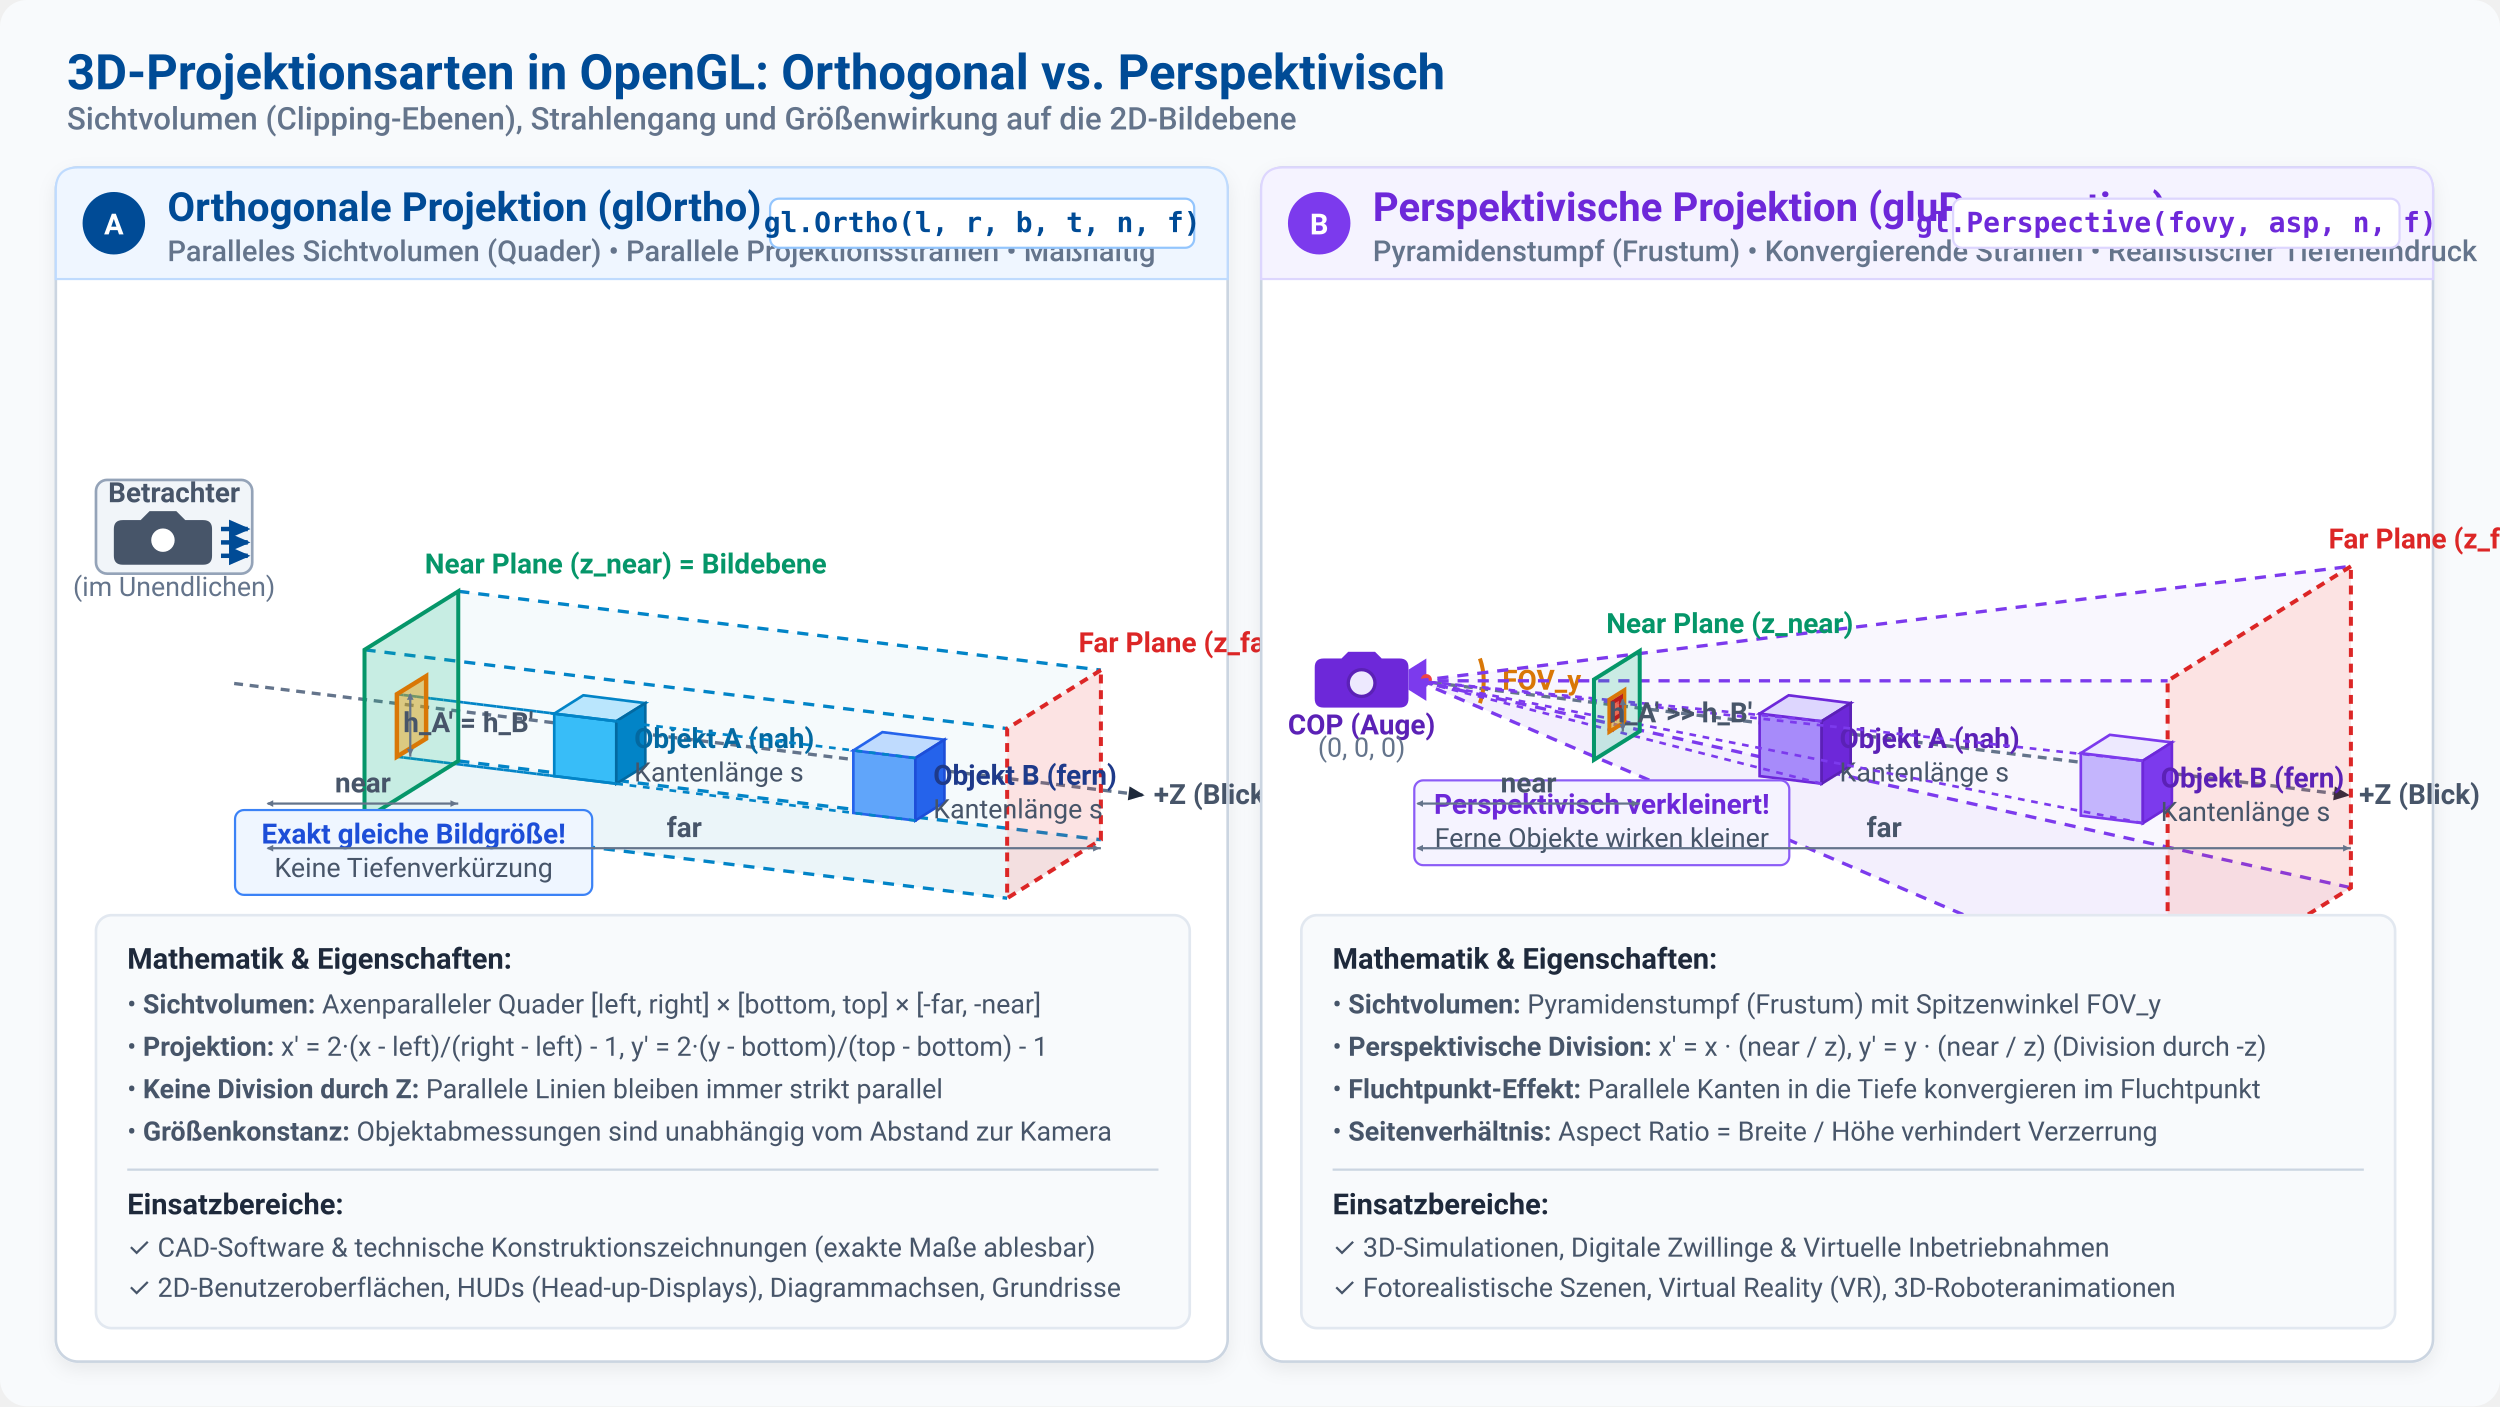
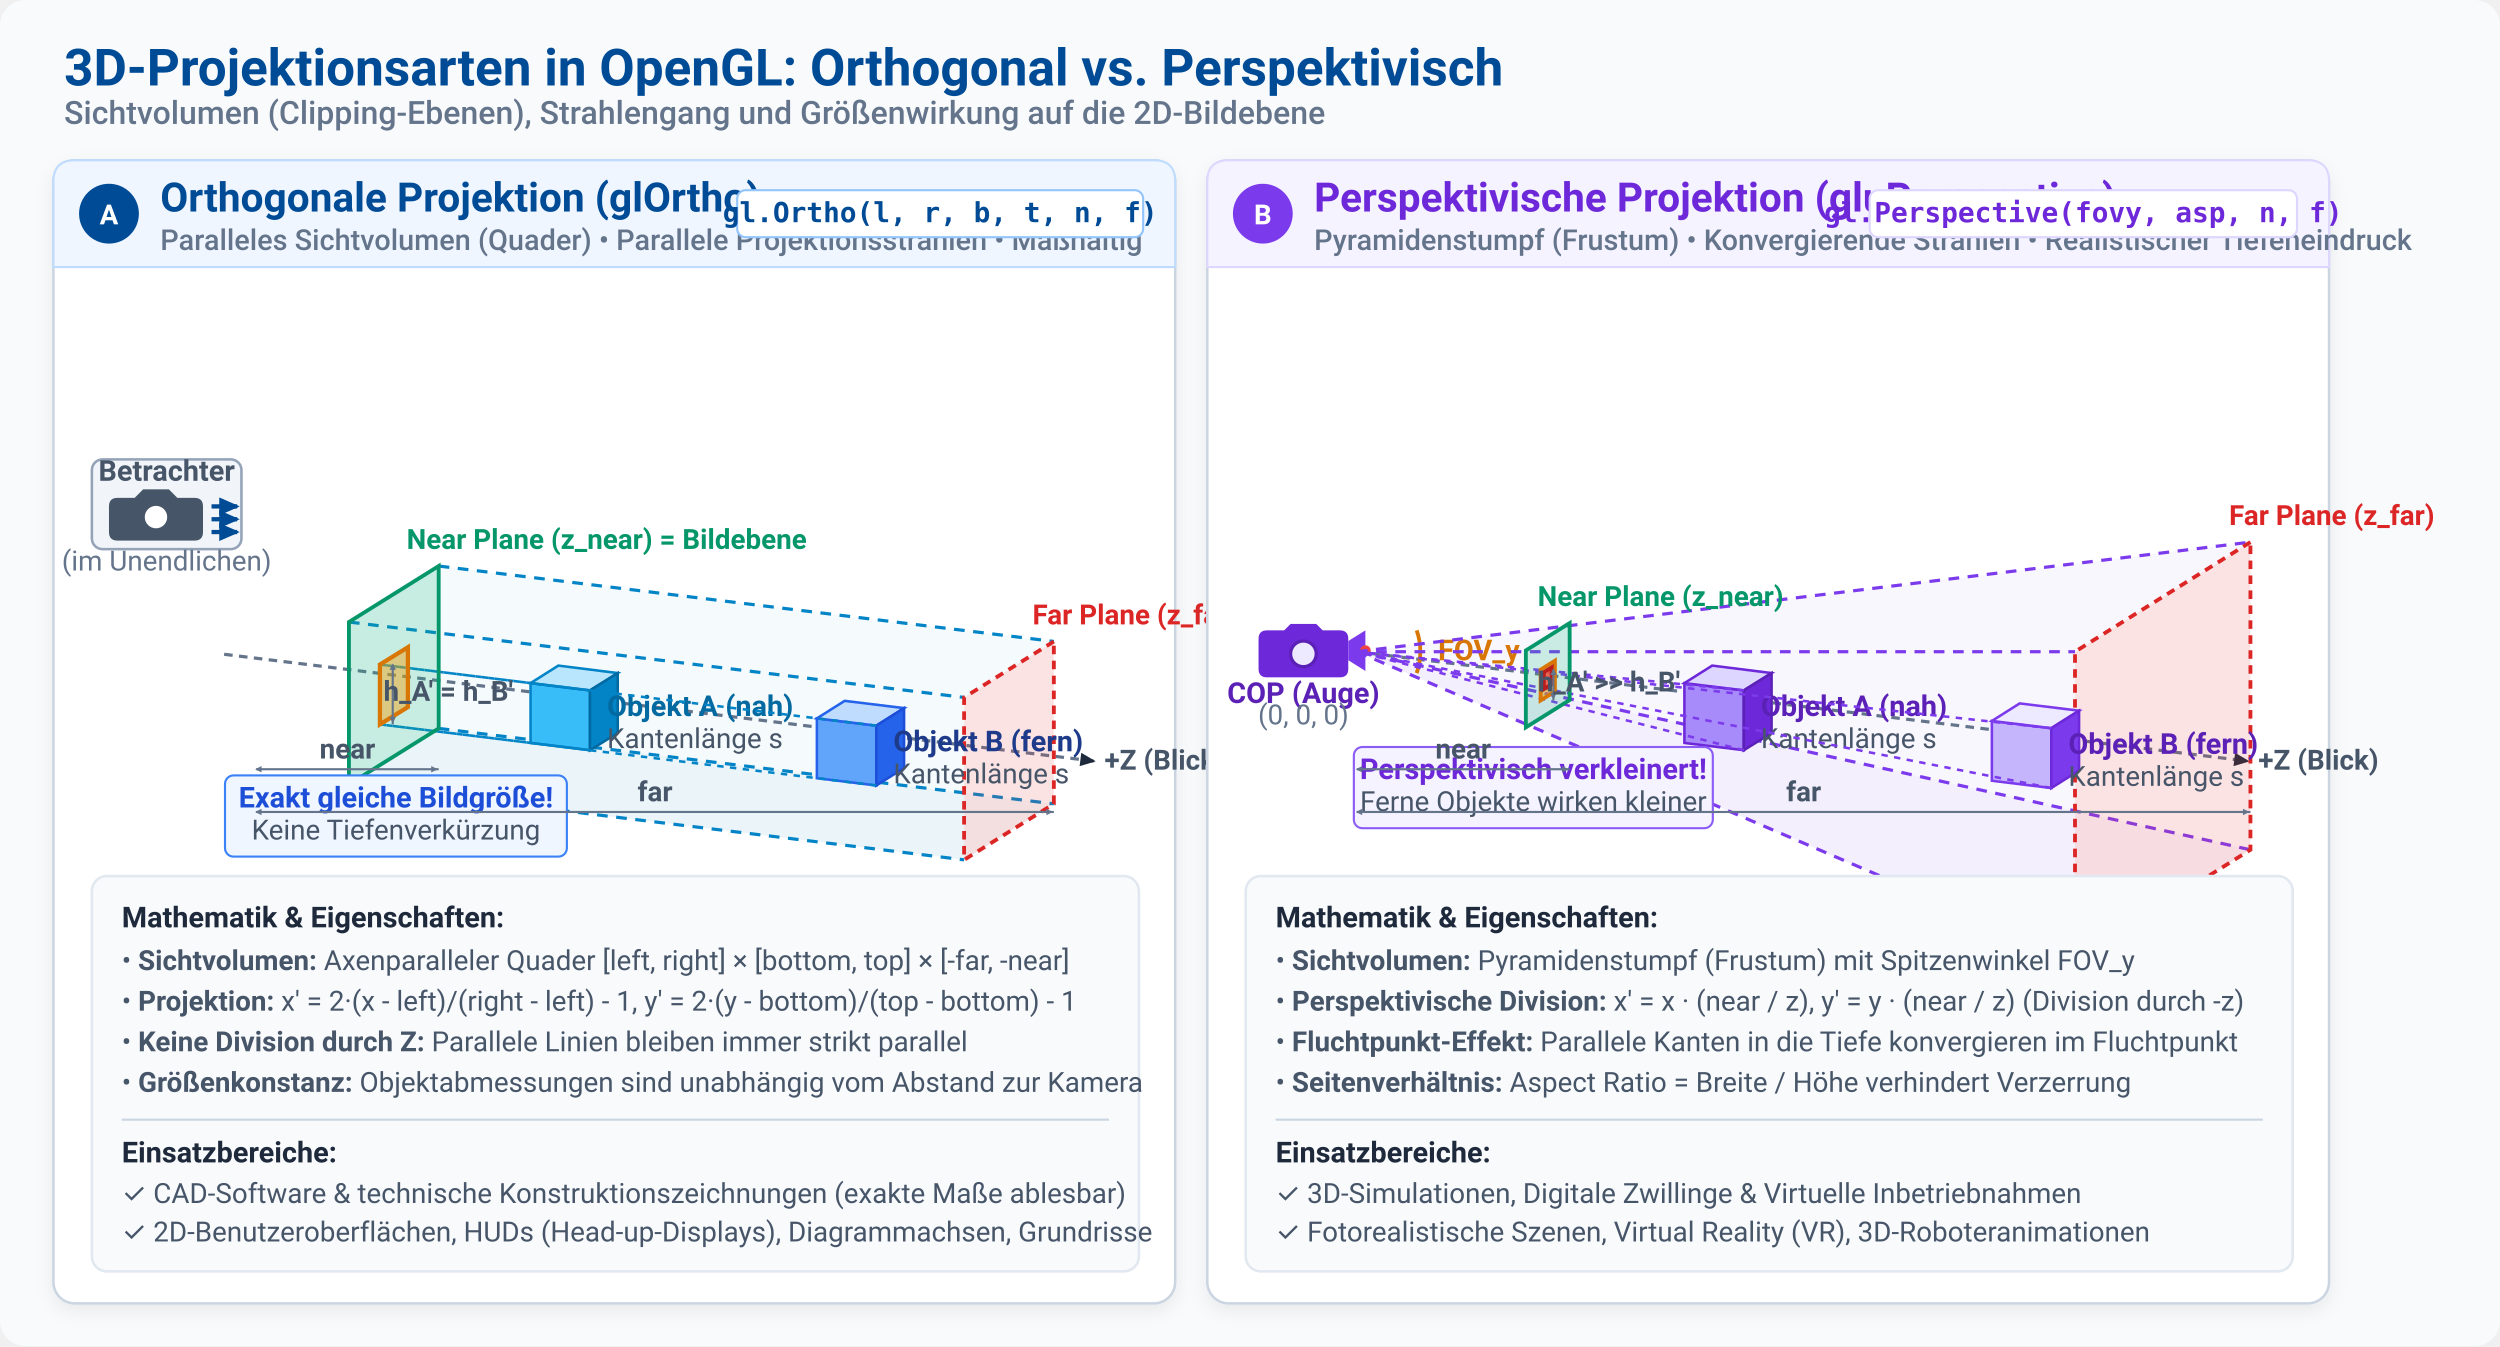
- <svg xmlns="http://www.w3.org/2000/svg" viewBox="0 0 1120 630" width="100%" height="100%">
+ <svg xmlns="http://www.w3.org/2000/svg" viewBox="0 0 1170 630" width="100%" height="100%">
  <defs>
    <marker id="arrow-axis" viewBox="0 0 10 10" refX="7" refY="5" markerWidth="6" markerHeight="6" orient="auto-start-reverse">
      <path d="M 0 1.5 L 8 5 L 0 8.5 z" fill="#1E293B" />
    </marker>
    <marker id="arrow-blue" viewBox="0 0 10 10" refX="7" refY="5" markerWidth="6" markerHeight="6" orient="auto-start-reverse">
      <path d="M 0 1.5 L 8 5 L 0 8.5 z" fill="#004B96" />
    </marker>
    <marker id="arrow-amber" viewBox="0 0 10 10" refX="7" refY="5" markerWidth="6" markerHeight="6" orient="auto-start-reverse">
      <path d="M 0 1.5 L 8 5 L 0 8.5 z" fill="#D97706" />
    </marker>
    <marker id="arrow-ray" viewBox="0 0 10 10" refX="7" refY="5" markerWidth="5" markerHeight="5" orient="auto-start-reverse">
      <path d="M 0 2 L 7 5 L 0 8 z" fill="#0284C7" />
    </marker>
    <marker id="dim-arrow-start" viewBox="0 0 10 10" refX="2" refY="5" markerWidth="5" markerHeight="5" orient="auto">
      <path d="M 7 2 L 1 5 L 7 8 z" fill="#64748B" />
    </marker>
    <marker id="dim-arrow-end" viewBox="0 0 10 10" refX="8" refY="5" markerWidth="5" markerHeight="5" orient="auto">
      <path d="M 1 2 L 7 5 L 1 8 z" fill="#64748B" />
    </marker>
    <filter id="card-shadow" x="-5%" y="-3%" width="110%" height="108%">
      <feDropShadow dx="0" dy="3" stdDeviation="4" flood-opacity="0.07" />
    </filter>
  </defs>
  <style>
    text {
      font-family: -apple-system, BlinkMacSystemFont, "Segoe UI", Roboto, "Helvetica Neue", Arial, sans-serif;
    }
-     .main-title { font-size: 22px; font-weight: 700; fill: #004B96; }
-     .main-subtitle { font-size: 14px; fill: #64748B; font-weight: 500; }
+     .main-title { font-size: 24px; font-weight: 700; fill: #004B96; }
+     .main-subtitle { font-size: 15px; fill: #64748B; font-weight: 500; }
    .card-bg { fill: #FFFFFF; stroke: #CBD5E1; stroke-width: 1.2; rx: 10px; }
    .card-header-ortho { fill: #EFF6FF; stroke: #BFDBFE; stroke-width: 1; }
    .card-header-persp { fill: #F5F3FF; stroke: #DDD6FE; stroke-width: 1; }
-     .panel-title { font-size: 18px; font-weight: 700; }
-     .panel-subtitle { font-size: 13px; fill: #64748B; font-weight: 500; }
-     .badge-code { font-family: "Consolas", "Fira Code", monospace; font-size: 12.5px; font-weight: 600; }
+     .panel-title { font-size: 19px; font-weight: 700; }
+     .panel-subtitle { font-size: 13.5px; fill: #64748B; font-weight: 500; }
+     .badge-code { font-family: "Consolas", "Fira Code", monospace; font-size: 13px; font-weight: 600; }
    .axis-line { stroke: #64748B; stroke-width: 1.5; stroke-dasharray: 4,3; }
-     .axis-label { font-size: 12.5px; font-weight: 600; fill: #475569; }
+     .axis-label { font-size: 13px; font-weight: 600; fill: #475569; }
    .frustum-edge { stroke: #0284C7; stroke-width: 1.5; stroke-dasharray: 5,4; fill: none; }
    .frustum-edge-persp { stroke: #7C3AED; stroke-width: 1.5; stroke-dasharray: 5,4; fill: none; }
    .frustum-volume-ortho { fill: rgba(2, 132, 199, 0.04); }
    .frustum-volume-persp { fill: rgba(124, 58, 237, 0.04); }
    .near-plane { fill: rgba(16, 185, 129, 0.20); stroke: #059669; stroke-width: 1.8; }
    .far-plane { fill: rgba(239, 68, 68, 0.15); stroke: #DC2626; stroke-width: 1.8; stroke-dasharray: 4,3; }
-     .plane-label { font-size: 12.5px; font-weight: 700; }
+     .plane-label { font-size: 13px; font-weight: 700; }
    .proj-ray { stroke: #0284C7; stroke-width: 1.2; stroke-dasharray: 3,3; }
    .proj-ray-persp { stroke: #7C3AED; stroke-width: 1.2; stroke-dasharray: 3,3; }
    .cube-front { fill: #38BDF8; stroke: #0284C7; stroke-width: 1.2; }
    .cube-top { fill: #BAE6FD; stroke: #0284C7; stroke-width: 1.2; }
    .cube-side { fill: #0284C7; stroke: #0369A1; stroke-width: 1.2; }
    .proj-screen-rect { stroke-width: 1.8; rx: 1px; }
    .dim-line { stroke: #64748B; stroke-width: 1; }
-     .dim-text { font-size: 12.5px; font-weight: 600; fill: #475569; text-anchor: middle; }
-     .info-label { font-size: 13px; font-weight: 700; fill: #1E293B; }
-     .info-val { font-size: 12px; fill: #475569; }
-     .tag { font-size: 12.5px; font-weight: 700; padding: 2px 6px; }
+     .dim-text { font-size: 13px; font-weight: 600; fill: #475569; text-anchor: middle; }
+     .info-label { font-size: 13.5px; font-weight: 700; fill: #1E293B; }
+     .info-val { font-size: 13px; fill: #475569; }
+     .tag { font-size: 13px; font-weight: 700; padding: 2px 6px; }
  </style>
-   <rect x="0" y="0" width="1120" height="630" fill="#F8FAFC" rx="12" />
+   <rect x="0" y="0" width="1170" height="630" fill="#F8FAFC" rx="12" />
  <g transform="translate(30, 20)">
    <text class="main-title" x="0" y="20">3D-Projektionsarten in OpenGL: Orthogonal vs. Perspektivisch</text>
    <text class="main-subtitle" x="0" y="38">Sichtvolumen (Clipping-Ebenen), Strahlengang und Größenwirkung auf die 2D-Bildebene</text>
  </g>
  <g transform="translate(25, 75)">
    <rect class="card-bg" x="0" y="0" width="525" height="535" filter="url(#card-shadow)" />
    <path d="M 0 10 Q 0 0 10 0 L 515 0 Q 525 0 525 10 L 525 50 L 0 50 Z" class="card-header-ortho" />
    <circle cx="26" cy="25" r="14" fill="#004B96" />
    <text x="26" y="30" font-size="13" font-weight="700" fill="#FFFFFF" text-anchor="middle">A</text>
    <text class="panel-title" x="50" y="24" fill="#004B96">Orthogonale Projektion (glOrtho)</text>
    <text class="panel-subtitle" x="50" y="42">Paralleles Sichtvolumen (Quader) • Parallele Projektionsstrahlen • Maßhaltig</text>
    <g transform="translate(320, 14)">
      <rect x="0" y="0" width="190" height="22" rx="4" fill="#FFFFFF" stroke="#93C5FD" stroke-width="1" />
      <text class="badge-code" x="95" y="15" fill="#004B96" text-anchor="middle">gl.Ortho(l, r, b, t, n, f)</text>
    </g>
    <polygon points="180.3,189.9 138.3,216.1 426.2,251.4 468.2,225.2" class="frustum-volume-ortho" />
    <polygon points="180.3,265.9 138.3,292.1 426.2,327.4 468.2,301.2" class="frustum-volume-ortho" />
    <polygon points="138.3,216.1 138.3,292.1 426.2,327.4 426.2,251.4" class="frustum-volume-ortho" />
    <line class="axis-line" x1="79.9" y1="231.2" x2="486.9" y2="281.2" marker-end="url(#arrow-axis)" />
    <text class="axis-label" x="491.9" y="285.2">+Z (Blick)</text>
    <g transform="translate(18, 140)">
      <rect x="0" y="0" width="70" height="42" rx="5" fill="#F1F5F9" stroke="#94A3B8" stroke-width="1.2" />
      <path d="M 12 18 L 20 18 L 24 14 L 36 14 L 40 18 L 48 18 Q 52 18 52 22 L 52 34 Q 52 38 48 38 L 12 38 Q 8 38 8 34 L 8 22 Q 8 18 12 18 Z" fill="#475569" />
      <circle cx="30" cy="27" r="6" fill="#FFFFFF" stroke="#475569" stroke-width="1.5" />
      <line x1="56" y1="22" x2="68" y2="22" stroke="#004B96" stroke-width="2" marker-end="url(#arrow-blue)" />
      <line x1="56" y1="28" x2="68" y2="28" stroke="#004B96" stroke-width="2" marker-end="url(#arrow-blue)" />
      <line x1="56" y1="34" x2="68" y2="34" stroke="#004B96" stroke-width="2" marker-end="url(#arrow-blue)" />
-       <text x="35" y="10" font-size="12.5" font-weight="700" fill="#475569" text-anchor="middle">Betrachter</text>
-       <text x="35" y="52" font-size="12" fill="#64748B" text-anchor="middle">(im Unendlichen)</text>
+       <text x="35" y="10" font-size="13.5" font-weight="700" fill="#475569" text-anchor="middle">Betrachter</text>
+       <text x="35" y="52" font-size="13" fill="#64748B" text-anchor="middle">(im Unendlichen)</text>
    </g>
    <line class="frustum-edge" x1="180.3" y1="189.9" x2="468.2" y2="225.2" />
    <line class="frustum-edge" x1="180.3" y1="265.9" x2="468.2" y2="301.2" />
    <line class="frustum-edge" x1="138.3" y1="216.1" x2="426.2" y2="251.4" />
    <line class="frustum-edge" x1="138.3" y1="292.1" x2="426.2" y2="327.4" />
    <polygon points="468.2,225.2 426.2,251.4 426.2,327.4 468.2,301.2" class="far-plane" />
    <text class="plane-label" x="458.2" y="217.2" fill="#DC2626">Far Plane (z_far)</text>
    <g id="ortho-cube-b">
      <polygon points="357.3,289.2 385.1,292.6 385.1,264.6 357.3,261.2" fill="#60A5FA" stroke="#2563EB" stroke-width="1.2" />
      <polygon points="370.3,253.0 357.3,261.2 385.1,264.6 398.1,256.4" fill="#BFDBFE" stroke="#2563EB" stroke-width="1.2" />
      <polygon points="398.1,284.4 385.1,292.6 385.1,264.6 398.1,256.4" fill="#2563EB" stroke="#1D4ED8" stroke-width="1.2" />
-       <text x="393.1" y="276.6" font-size="12.5" font-weight="700" fill="#1E3A8A">Objekt B (fern)</text>
-       <text x="393.1" y="291.6" font-size="12" fill="#475569">Kantenlänge s</text>
+       <text x="393.1" y="276.6" font-size="13.5" font-weight="700" fill="#1E3A8A">Objekt B (fern)</text>
+       <text x="393.1" y="291.6" font-size="13" fill="#475569">Kantenlänge s</text>
    </g>
    <g id="ortho-cube-a">
      <polygon points="223.3,272.7 251.1,276.1 251.1,248.1 223.3,244.7" fill="#38BDF8" stroke="#0284C7" stroke-width="1.2" />
      <polygon points="236.3,236.5 223.3,244.7 251.1,248.1 264.1,240.0" fill="#BAE6FD" stroke="#0284C7" stroke-width="1.2" />
      <polygon points="264.1,268.0 251.1,276.1 251.1,248.1 264.1,240.0" fill="#0284C7" stroke="#0369A1" stroke-width="1.2" />
-       <text x="259.1" y="260.1" font-size="12.5" font-weight="700" fill="#0369A1">Objekt A (nah)</text>
-       <text x="259.1" y="275.1" font-size="12" fill="#475569">Kantenlänge s</text>
+       <text x="259.1" y="260.1" font-size="13.5" font-weight="700" fill="#0369A1">Objekt A (nah)</text>
+       <text x="259.1" y="275.1" font-size="13" fill="#475569">Kantenlänge s</text>
    </g>
    <line class="proj-ray" x1="385.1" y1="264.6" x2="152.8" y2="236.0" />
    <line class="proj-ray" x1="385.1" y1="292.6" x2="152.8" y2="264.0" />
    <line class="proj-ray" x1="251.1" y1="248.1" x2="152.8" y2="236.0" />
    <line class="proj-ray" x1="251.1" y1="276.1" x2="152.8" y2="264.0" />
    <polygon points="180.3,189.9 138.3,216.1 138.3,292.1 180.3,265.9" class="near-plane" />
    <text class="plane-label" x="165.3" y="181.9" fill="#059669">Near Plane (z_near) = Bildebene</text>
    <polygon points="165.9,227.9 152.8,236.0 152.8,264.0 165.9,255.9" fill="rgba(245, 158, 11, 0.45)" stroke="#D97706" stroke-width="2" />
    <line class="dim-line" x1="158.8" y1="236.0" x2="158.8" y2="264.0" marker-start="url(#dim-arrow-start)" marker-end="url(#dim-arrow-end)" />
    <text class="dim-text" x="184.8" y="253.0" fill="#B45309" font-weight="700">h_A' = h_B'</text>
    <g transform="translate(80.3, 287.9)">
      <rect x="0" y="0" width="160" height="38" rx="4" fill="#EFF6FF" stroke="#3B82F6" stroke-width="1" />
-       <text x="80" y="15" font-size="12.5" font-weight="700" fill="#1D4ED8" text-anchor="middle">Exakt gleiche Bildgröße!</text>
-       <text x="80" y="30" font-size="12" fill="#475569" text-anchor="middle">Keine Tiefenverkürzung</text>
+       <text x="80" y="15" font-size="13.5" font-weight="700" fill="#1D4ED8" text-anchor="middle">Exakt gleiche Bildgröße!</text>
+       <text x="80" y="30" font-size="13" fill="#475569" text-anchor="middle">Keine Tiefenverkürzung</text>
    </g>
    <line class="dim-line" x1="94.9" y1="285" x2="180.3" y2="285" marker-start="url(#dim-arrow-start)" marker-end="url(#dim-arrow-end)" />
    <text class="dim-text" x="137.6" y="280">near</text>
    <line class="dim-line" x1="94.9" y1="305" x2="468.2" y2="305" marker-start="url(#dim-arrow-start)" marker-end="url(#dim-arrow-end)" />
    <text class="dim-text" x="281.55" y="300">far</text>
    <g transform="translate(18, 335)">
      <rect x="0" y="0" width="490" height="185" rx="7" fill="#F8FAFC" stroke="#E2E8F0" stroke-width="1.2" />
      <text class="info-label" x="14" y="24">Mathematik &amp; Eigenschaften:</text>
      <text class="info-val" x="14" y="44">• <tspan font-weight="600">Sichtvolumen:</tspan> Axenparalleler Quader [left, right] × [bottom, top] × [-far, -near]</text>
      <text class="info-val" x="14" y="63">• <tspan font-weight="600">Projektion:</tspan> x' = 2·(x - left)/(right - left) - 1,  y' = 2·(y - bottom)/(top - bottom) - 1</text>
      <text class="info-val" x="14" y="82">• <tspan font-weight="600">Keine Division durch Z:</tspan> Parallele Linien bleiben immer strikt parallel</text>
      <text class="info-val" x="14" y="101">• <tspan font-weight="600">Größenkonstanz:</tspan> Objektabmessungen sind unabhängig vom Abstand zur Kamera</text>
      <line x1="14" y1="114" x2="476" y2="114" stroke="#CBD5E1" stroke-width="1" />
      <text class="info-label" x="14" y="134" fill="#004B96">Einsatzbereiche:</text>
      <text class="info-val" x="14" y="153">✓ CAD-Software &amp; technische Konstruktionszeichnungen (exakte Maße ablesbar)</text>
      <text class="info-val" x="14" y="171">✓ 2D-Benutzeroberflächen, HUDs (Head-up-Displays), Diagrammachsen, Grundrisse</text>
    </g>
  </g>
  <g transform="translate(565, 75)">
    <rect class="card-bg" x="0" y="0" width="525" height="535" filter="url(#card-shadow)" />
    <path d="M 0 10 Q 0 0 10 0 L 515 0 Q 525 0 525 10 L 525 50 L 0 50 Z" class="card-header-persp" />
    <circle cx="26" cy="25" r="14" fill="#7C3AED" />
    <text x="26" y="30" font-size="13" font-weight="700" fill="#FFFFFF" text-anchor="middle">B</text>
    <text class="panel-title" x="50" y="24" fill="#6D28D9">Perspektivische Projektion (gluPerspective)</text>
    <text class="panel-subtitle" x="50" y="42">Pyramidenstumpf (Frustum) • Konvergierende Strahlen • Realistischer Tiefeneindruck</text>
    <g transform="translate(310, 14)">
      <rect x="0" y="0" width="200" height="22" rx="4" fill="#FFFFFF" stroke="#DDD6FE" stroke-width="1" />
      <text class="badge-code" x="100" y="15" fill="#6D28D9" text-anchor="middle">gl.Perspective(fovy, asp, n, f)</text>
    </g>
    <polygon points="70.0,230.0 488.2,178.7 406.1,230.0" class="frustum-volume-persp" />
    <polygon points="70.0,230.0 406.1,230.0 406.1,374.0" class="frustum-volume-persp" />
    <polygon points="70.0,230.0 488.2,322.7 406.1,374.0" class="frustum-volume-persp" />
    <line class="axis-line" x1="70.0" y1="230.0" x2="486.9" y2="281.2" marker-end="url(#arrow-axis)" />
    <text class="axis-label" x="491.9" y="285.2">+Z (Blick)</text>
    <g transform="translate(22.0, 212.0)">
      <path d="M 6 8 L 14 8 L 17 5 L 29 5 L 32 8 L 40 8 Q 44 8 44 12 L 44 26 Q 44 30 40 30 L 6 30 Q 2 30 2 26 L 2 12 Q 2 8 6 8 Z" fill="#6D28D9" />
      <circle cx="23" cy="19" r="6" fill="#EDE9FE" stroke="#5B21B6" stroke-width="1.5" />
      <path d="M 44 13 L 52 8 L 52 27 L 44 22 Z" fill="#7C3AED" />
      <circle cx="52" cy="17.5" r="2.5" fill="#EF4444" />
-       <text x="23" y="42" font-size="12.5" font-weight="700" fill="#5B21B6" text-anchor="middle">COP (Auge)</text>
-       <text x="23" y="52" font-size="12" fill="#64748B" text-anchor="middle">(0, 0, 0)</text>
+       <text x="23" y="42" font-size="13.5" font-weight="700" fill="#5B21B6" text-anchor="middle">COP (Auge)</text>
+       <text x="23" y="52" font-size="13" fill="#64748B" text-anchor="middle">(0, 0, 0)</text>
    </g>
    <path d="M 98.0 220.0 A 30 30 0 0 1 98.0 240.0" fill="none" stroke="#D97706" stroke-width="1.8" />
-     <text x="108.0" y="234.0" font-size="12.5" font-weight="700" fill="#D97706">FOV_y</text>
+     <text x="108.0" y="234.0" font-size="13.5" font-weight="700" fill="#D97706">FOV_y</text>
    <line class="frustum-edge-persp" x1="70.0" y1="230.0" x2="488.2" y2="178.7" />
    <line class="frustum-edge-persp" x1="70.0" y1="230.0" x2="488.2" y2="322.7" />
    <line class="frustum-edge-persp" x1="70.0" y1="230.0" x2="406.1" y2="230.0" />
    <line class="frustum-edge-persp" x1="70.0" y1="230.0" x2="406.1" y2="374.0" />
    <polygon points="488.2,178.7 406.1,230.0 406.1,374.0 488.2,322.7" class="far-plane" />
    <text class="plane-label" x="478.2" y="170.7" fill="#DC2626">Far Plane (z_far)</text>
    <g id="persp-cube-b">
      <polygon points="367.2,290.4 395.0,293.8 395.0,265.8 367.2,262.4" fill="#C4B5FD" stroke="#7C3AED" stroke-width="1.2" />
      <polygon points="380.2,254.2 367.2,262.4 395.0,265.8 408.0,257.6" fill="#EDE9FE" stroke="#7C3AED" stroke-width="1.2" />
      <polygon points="408.0,285.6 395.0,293.8 395.0,265.8 408.0,257.6" fill="#7C3AED" stroke="#6D28D9" stroke-width="1.2" />
-       <text x="403.0" y="277.8" font-size="12.5" font-weight="700" fill="#5B21B6">Objekt B (fern)</text>
-       <text x="403.0" y="292.8" font-size="12" fill="#475569">Kantenlänge s</text>
+       <text x="403.0" y="277.8" font-size="13.5" font-weight="700" fill="#5B21B6">Objekt B (fern)</text>
+       <text x="403.0" y="292.8" font-size="13" fill="#475569">Kantenlänge s</text>
    </g>
    <g id="persp-cube-a">
      <polygon points="223.3,272.7 251.1,276.1 251.1,248.1 223.3,244.7" fill="#A78BFA" stroke="#6D28D9" stroke-width="1.2" />
      <polygon points="236.3,236.5 223.3,244.7 251.1,248.1 264.1,240.0" fill="#DDD6FE" stroke="#6D28D9" stroke-width="1.2" />
      <polygon points="264.1,268.0 251.1,276.1 251.1,248.1 264.1,240.0" fill="#6D28D9" stroke="#5B21B6" stroke-width="1.2" />
-       <text x="259.1" y="260.1" font-size="12.5" font-weight="700" fill="#5B21B6">Objekt A (nah)</text>
-       <text x="259.1" y="275.1" font-size="12" fill="#475569">Kantenlänge s</text>
+       <text x="259.1" y="260.1" font-size="13.5" font-weight="700" fill="#5B21B6">Objekt A (nah)</text>
+       <text x="259.1" y="275.1" font-size="13" fill="#475569">Kantenlänge s</text>
    </g>
    <line class="proj-ray-persp" x1="395.0" y1="265.8" x2="70.0" y2="230.0" />
    <line class="proj-ray-persp" x1="395.0" y1="293.8" x2="70.0" y2="230.0" />
    <line class="proj-ray-persp" x1="251.1" y1="248.1" x2="70.0" y2="230.0" />
    <line class="proj-ray-persp" x1="251.1" y1="276.1" x2="70.0" y2="230.0" />
    <polygon points="169.6,216.6 149.1,229.4 149.1,265.4 169.6,252.6" class="near-plane" />
    <text class="plane-label" x="154.6" y="208.6" fill="#059669">Near Plane (z_near)</text>
    <polygon points="162.7,234.2 156.0,238.4 156.0,252.8 162.7,248.6" fill="rgba(245, 158, 11, 0.5)" stroke="#D97706" stroke-width="1.8" />
    <polygon points="161.2,237.3 157.5,239.6 157.5,247.5 161.2,245.2" fill="rgba(239, 68, 68, 0.7)" stroke="#B91C1C" stroke-width="1.8" />
    <line class="dim-line" x1="162.0" y1="238.4" x2="162.0" y2="252.8" marker-start="url(#dim-arrow-start)" marker-end="url(#dim-arrow-end)" />
    <text class="dim-text" x="188.0" y="248.6" fill="#B45309" font-weight="700">h_A' &gt;&gt; h_B'</text>
    <g transform="translate(68.6, 274.6)">
      <rect x="0" y="0" width="168" height="38" rx="4" fill="#F5F3FF" stroke="#8B5CF6" stroke-width="1" />
-       <text x="84" y="15" font-size="12.5" font-weight="700" fill="#6D28D9" text-anchor="middle">Perspektivisch verkleinert!</text>
-       <text x="84" y="30" font-size="12" fill="#475569" text-anchor="middle">Ferne Objekte wirken kleiner</text>
+       <text x="84" y="15" font-size="13.5" font-weight="700" fill="#6D28D9" text-anchor="middle">Perspektivisch verkleinert!</text>
+       <text x="84" y="30" font-size="13" fill="#475569" text-anchor="middle">Ferne Objekte wirken kleiner</text>
    </g>
    <line class="dim-line" x1="70.0" y1="285" x2="169.6" y2="285" marker-start="url(#dim-arrow-start)" marker-end="url(#dim-arrow-end)" />
    <text class="dim-text" x="119.8" y="280">near</text>
    <line class="dim-line" x1="70.0" y1="305" x2="488.2" y2="305" marker-start="url(#dim-arrow-start)" marker-end="url(#dim-arrow-end)" />
    <text class="dim-text" x="279.1" y="300">far</text>
    <g transform="translate(18, 335)">
      <rect x="0" y="0" width="490" height="185" rx="7" fill="#F8FAFC" stroke="#E2E8F0" stroke-width="1.2" />
      <text class="info-label" x="14" y="24">Mathematik &amp; Eigenschaften:</text>
      <text class="info-val" x="14" y="44">• <tspan font-weight="600">Sichtvolumen:</tspan> Pyramidenstumpf (Frustum) mit Spitzenwinkel FOV_y</text>
      <text class="info-val" x="14" y="63">• <tspan font-weight="600">Perspektivische Division:</tspan> x' = x · (near / z),  y' = y · (near / z)  (Division durch -z)</text>
      <text class="info-val" x="14" y="82">• <tspan font-weight="600">Fluchtpunkt-Effekt:</tspan> Parallele Kanten in die Tiefe konvergieren im Fluchtpunkt</text>
      <text class="info-val" x="14" y="101">• <tspan font-weight="600">Seitenverhältnis:</tspan> Aspect Ratio = Breite / Höhe verhindert Verzerrung</text>
      <line x1="14" y1="114" x2="476" y2="114" stroke="#CBD5E1" stroke-width="1" />
      <text class="info-label" x="14" y="134" fill="#6D28D9">Einsatzbereiche:</text>
      <text class="info-val" x="14" y="153">✓ 3D-Simulationen, Digitale Zwillinge &amp; Virtuelle Inbetriebnahmen</text>
      <text class="info-val" x="14" y="171">✓ Fotorealistische Szenen, Virtual Reality (VR), 3D-Roboteranimationen</text>
    </g>
  </g>
</svg>
